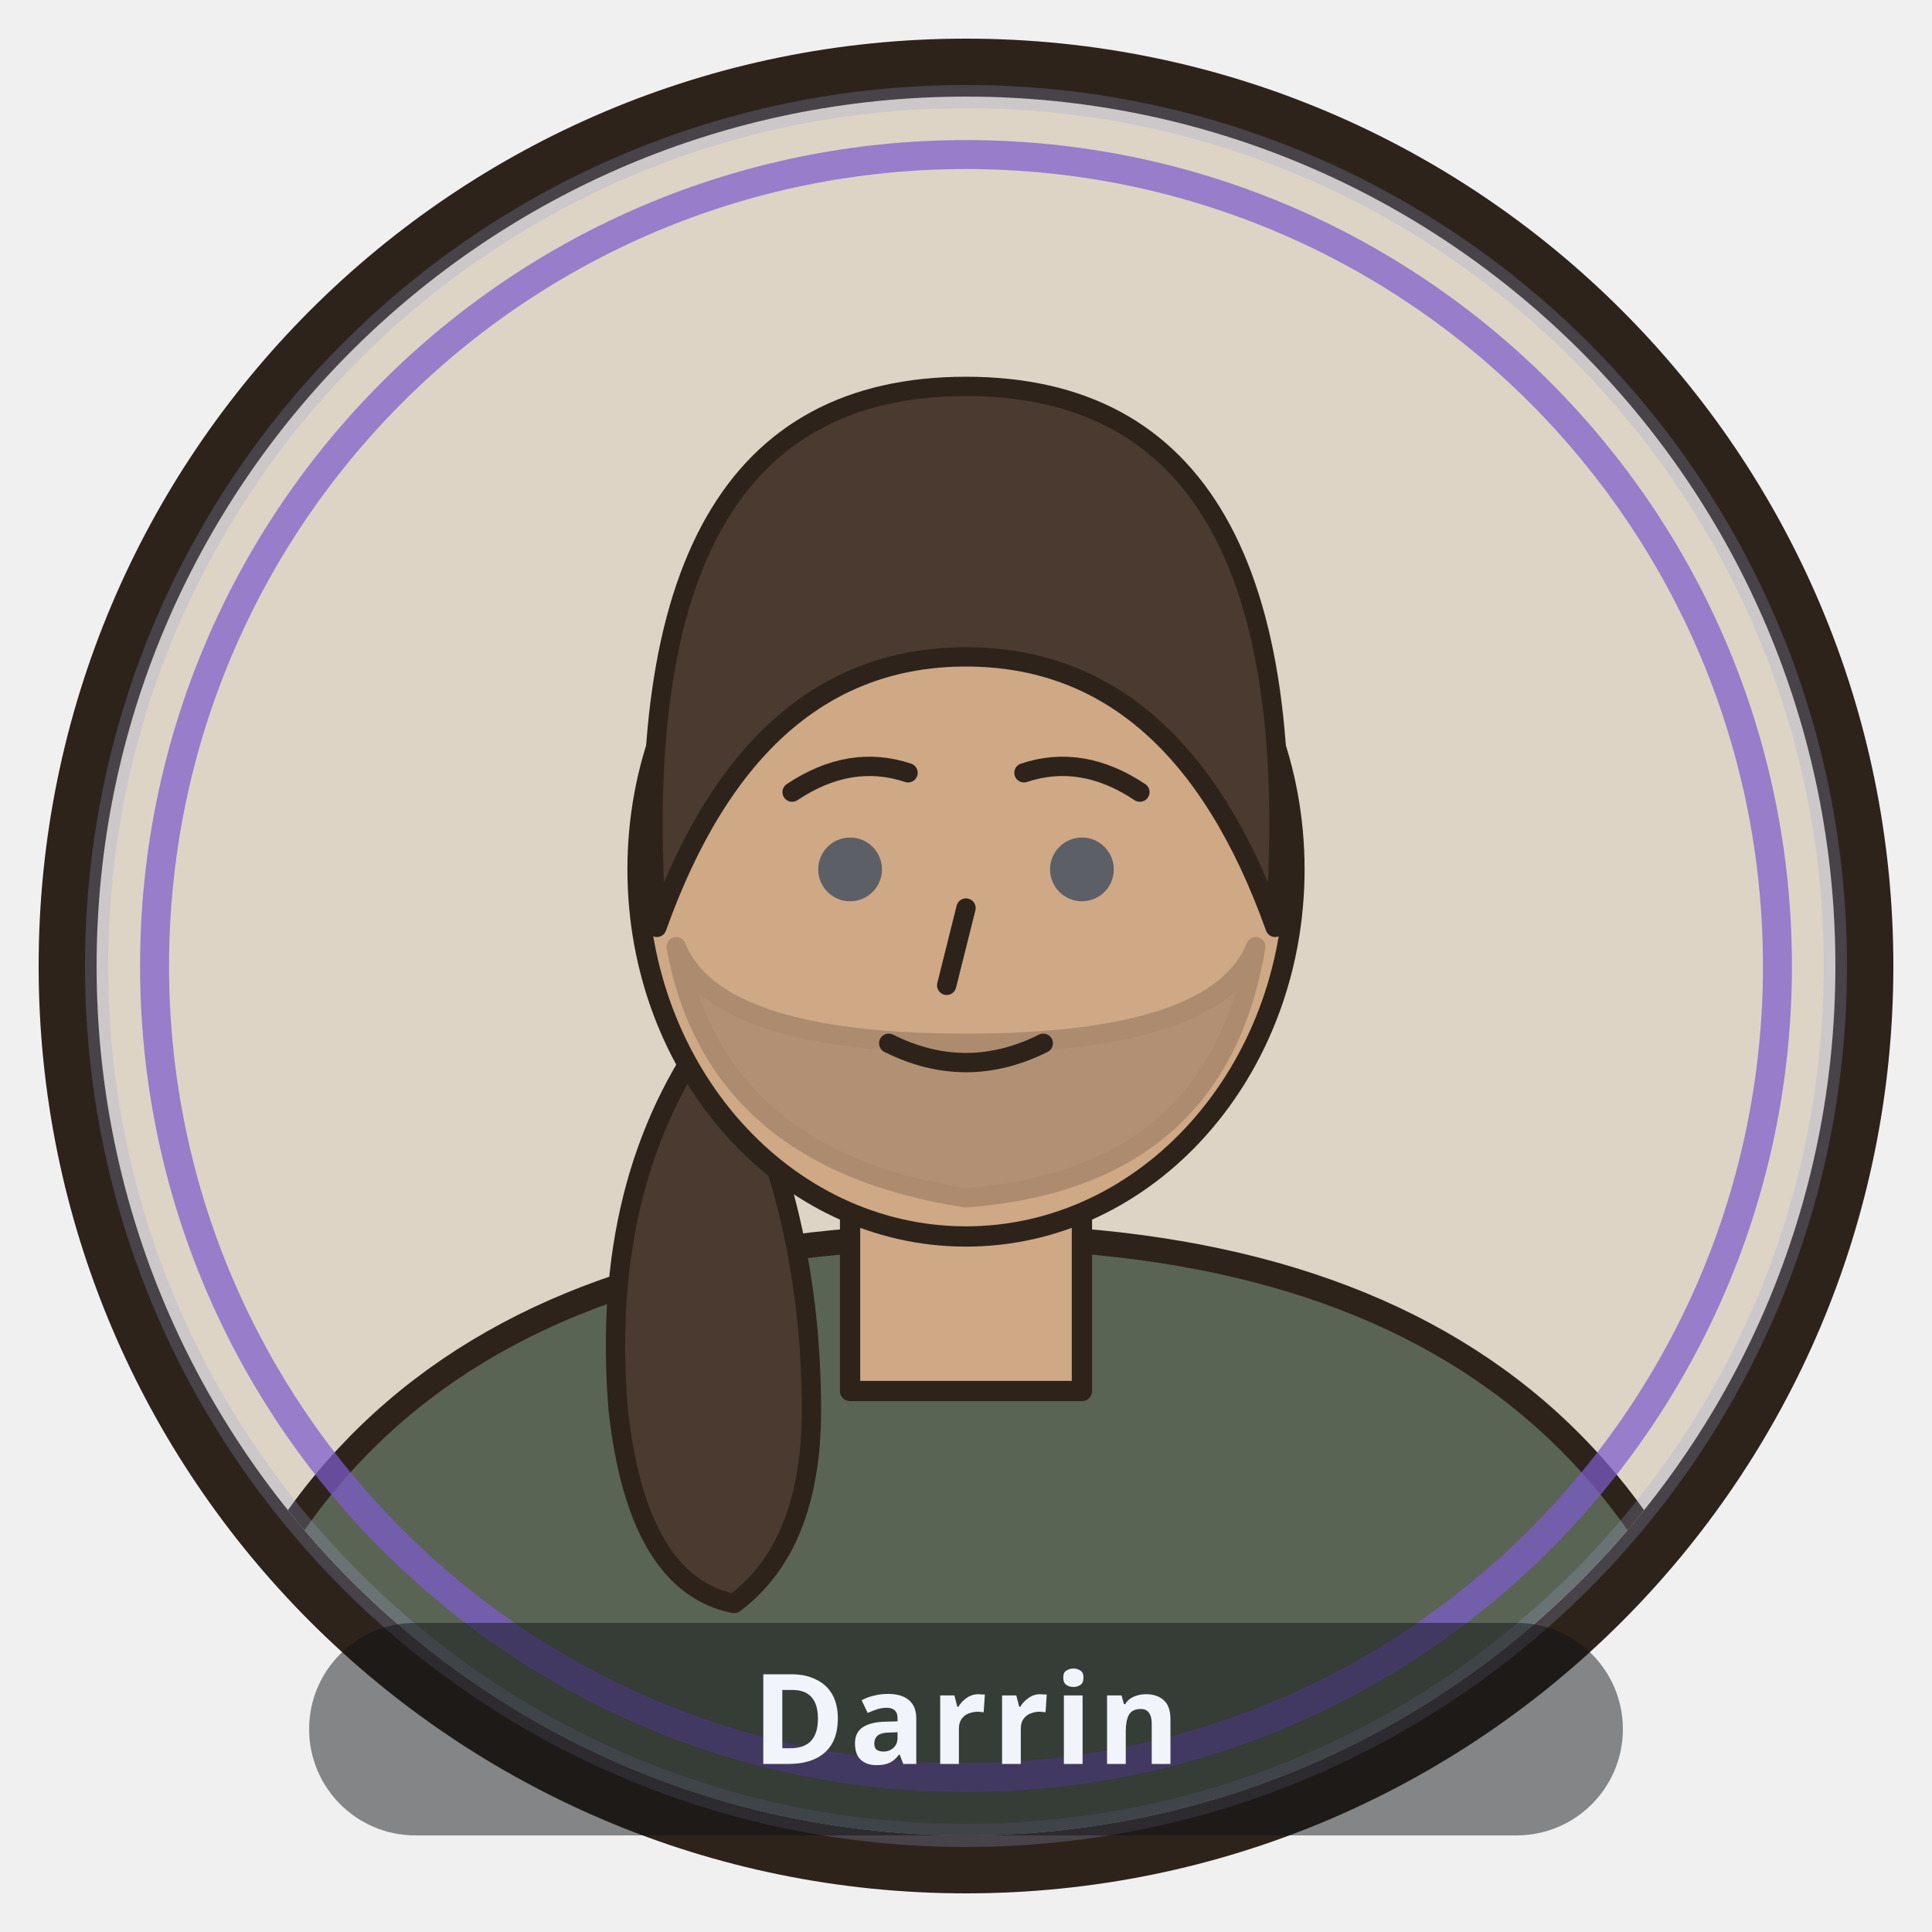
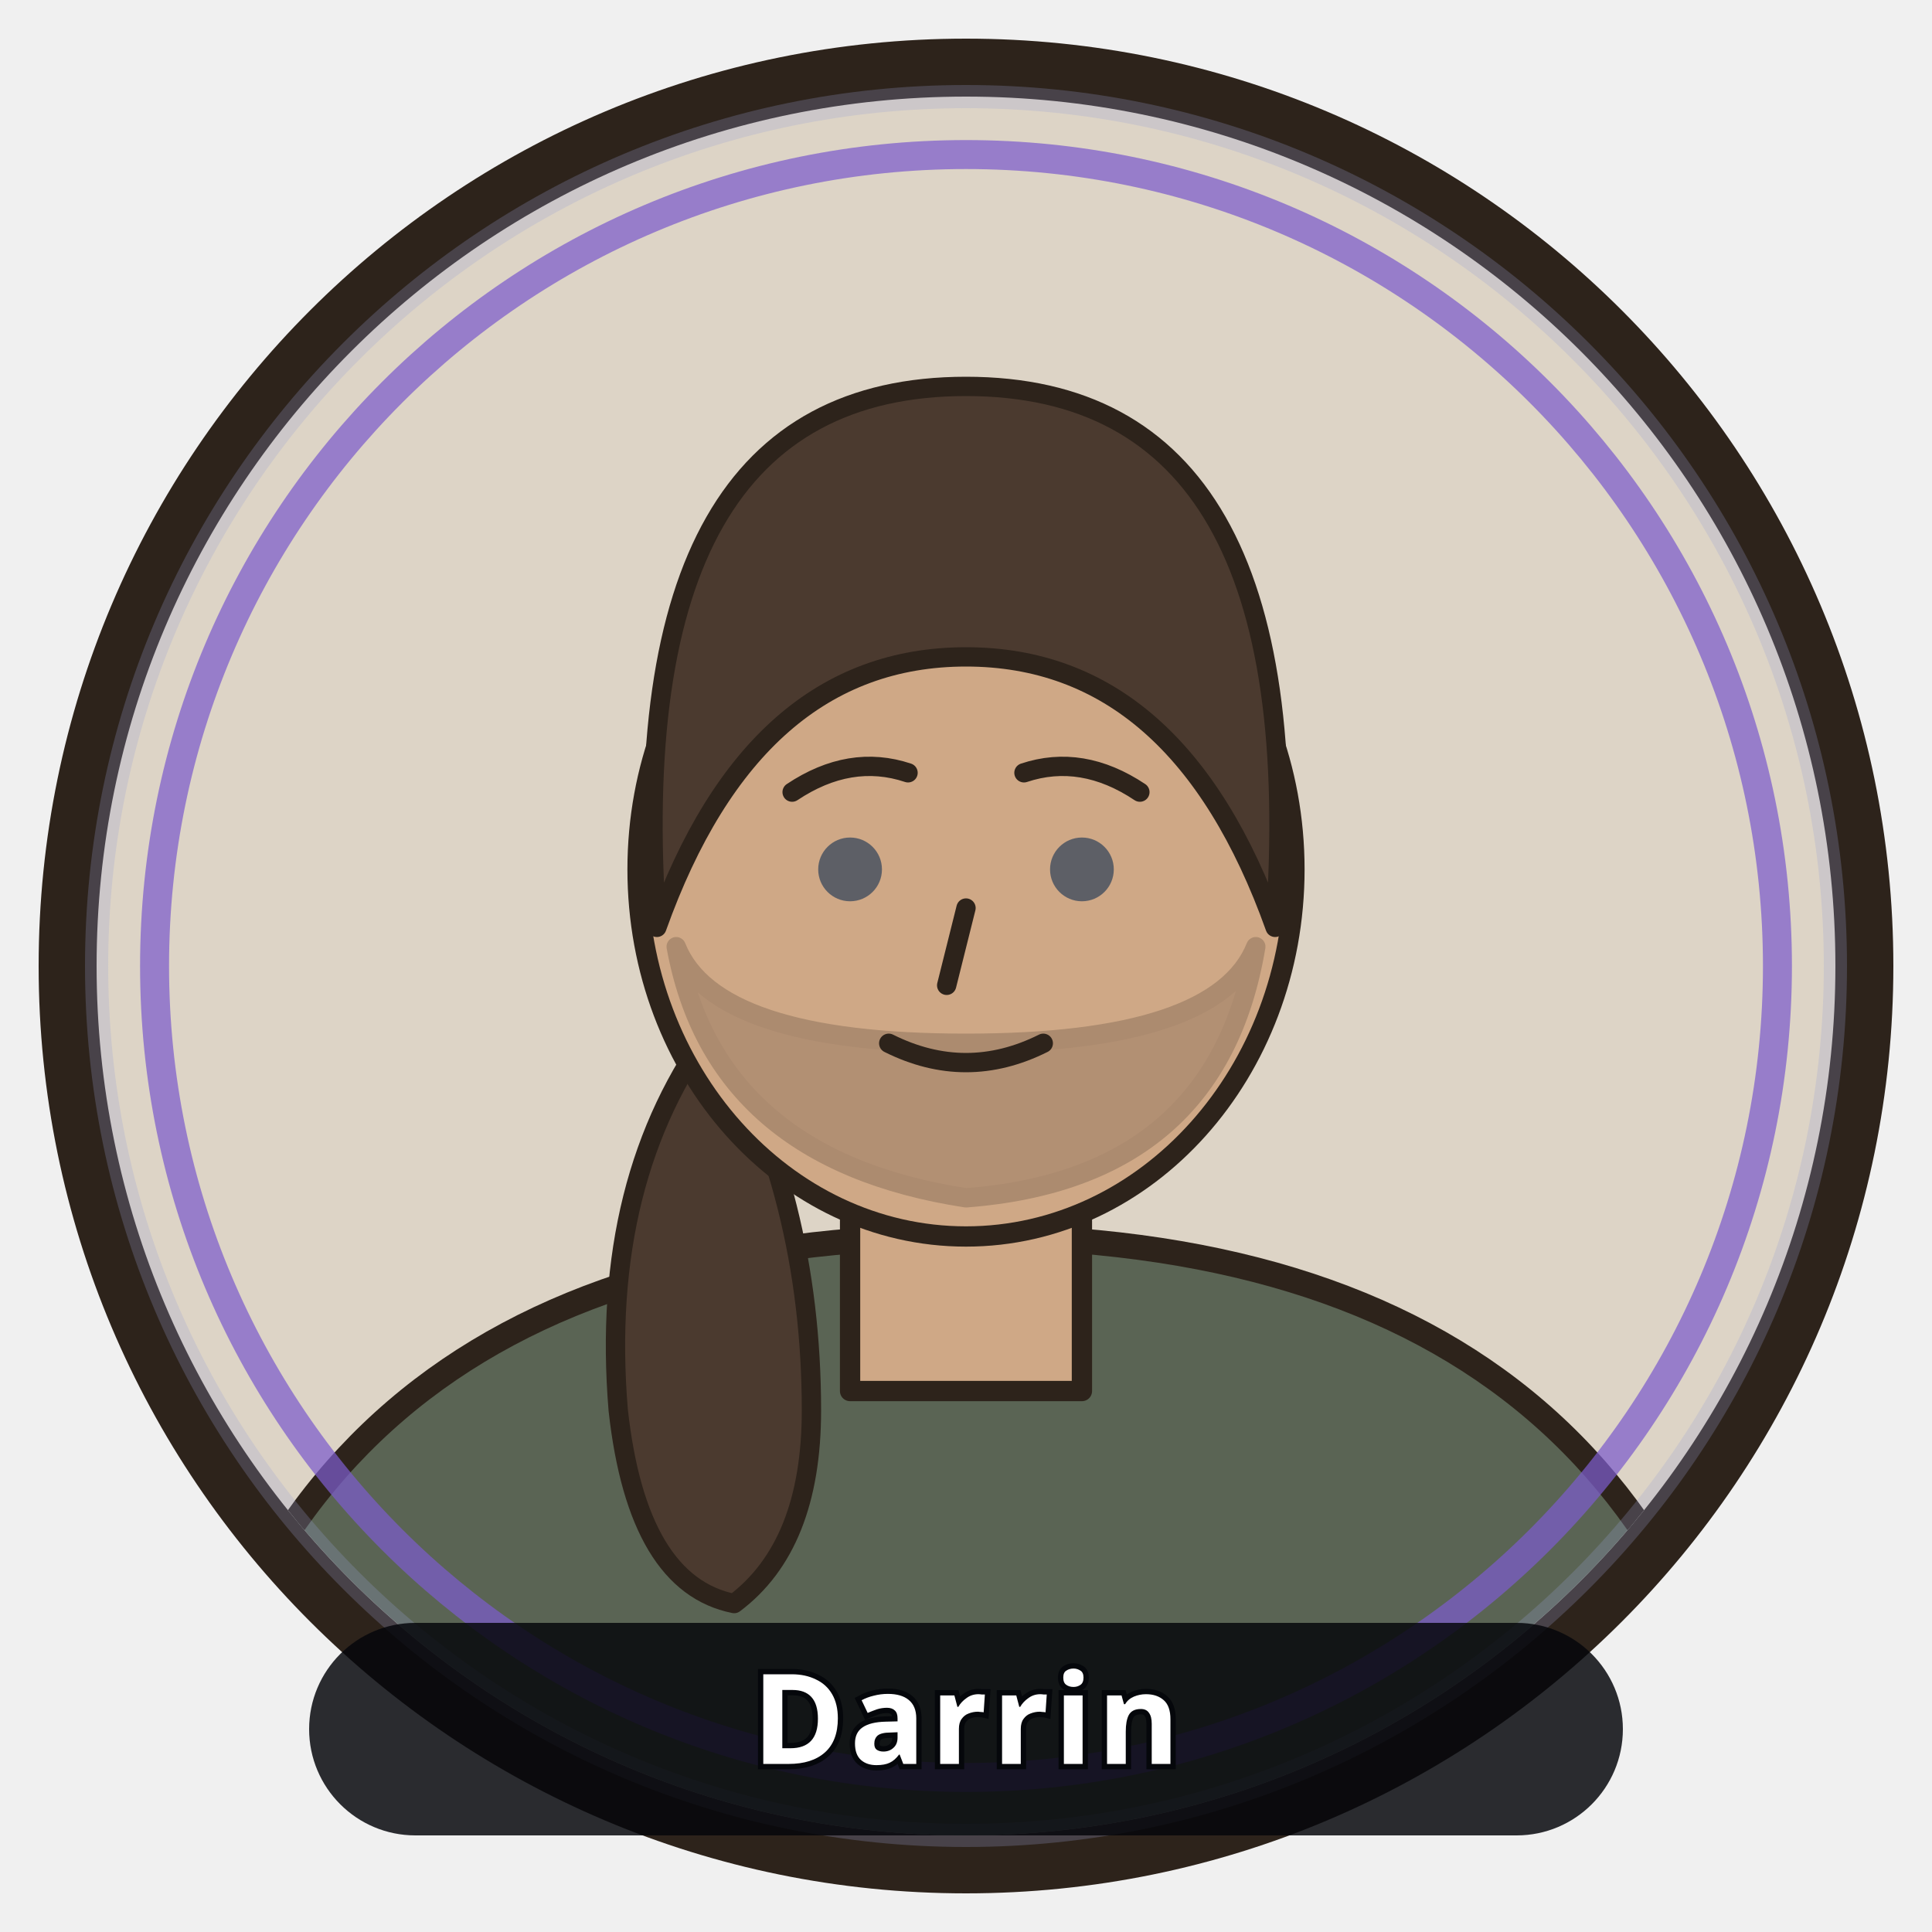
<svg xmlns="http://www.w3.org/2000/svg" viewBox="0 0 100 100">
  <style>
.ring{fill:#ddd4c6;stroke:#2d231b;stroke-width:3;}
.gold{fill:none;stroke:hsl(257 52% 58%);stroke-width:1.5;opacity:.72;}
.cloak{fill:#5a6454;stroke:#2d231b;stroke-width:1.3;stroke-linejoin:round;}
.skin{fill:#cfa886;stroke:#2d231b;stroke-width:1.05;stroke-linejoin:round;}
.hair{fill:#4b3a2f;stroke:#2d231b;stroke-width:1;stroke-linejoin:round;}
.ln{fill:none;stroke:#2d231b;stroke-width:1;stroke-linecap:round;}
.hl{fill:none;stroke:#d7d0c2;stroke-width:.8;opacity:.84;}
.eye{fill:#5d5f66;}
</style>
  <circle class="ring" cx="50" cy="50" r="46.5" />
  <clipPath id="t">
    <circle cx="50" cy="50" r="45" />
  </clipPath>
  <g clip-path="url(#t)">
    <path class="cloak" d="M8,100 q4,-36 42,-36 q38,0 42,36 Z" />
    <rect class="skin" x="44" y="58" width="12" height="14" />
    <path class="hair" d="M37,53 q-6,8 -5,20 q1,9 6,10 q4,-3 4,-10 q0,-11 -5,-20 Z" />
    <ellipse class="skin" cx="50" cy="45" rx="17" ry="19" />
    <path class="hair" d="M34,48 q-2,-28 16,-28 q18,0 16,28 q-5,-14 -16,-14 q-11,0 -16,14 Z" />
    <path class="hair" d="M35,49 q2,11 15,13 q13,-1 15,-13 q-2,5 -15,5 q-13,0 -15,-5 Z" opacity=".22" />
    <circle class="eye" cx="44" cy="45" r="1.65" />
    <circle class="eye" cx="56" cy="45" r="1.65" />
    <path class="ln" d="M41,41 q3,-2 6,-1 M53,40 q3,-1 6,1" stroke-width=".9" />
    <line class="ln" x1="50" y1="47" x2="49" y2="51" stroke-width=".8" />
    <path class="ln" d="M46,54 q4,2 8,0" stroke-width=".92" />
  </g>
  <circle class="gold" cx="50" cy="50" r="42" />
  <circle cx="50" cy="50" r="45" fill="none" stroke="hsl(231 42% 72%)" stroke-opacity=".25" stroke-width="1.2" />
-   <rect x="16" y="84" width="68" height="11" rx="5.5" fill="#0f1116" fill-opacity="0.48" />
-   <text x="50" y="91.3" text-anchor="middle" font-family="Verdana, sans-serif" font-size="6.5" font-weight="700" letter-spacing="0.25" fill="#f1f4fb">Darrin</text>
+   <rect x="16" y="84" width="68" height="11" rx="5.5" fill="#05070b" fill-opacity="0.84" />
+   <text x="50" y="91.3" text-anchor="middle" font-family="Verdana, sans-serif" font-size="6.5" font-weight="700" letter-spacing="0.25" fill="#ffffff" stroke="#05070b" stroke-width="0.55" paint-order="stroke">Darrin</text>
</svg>
